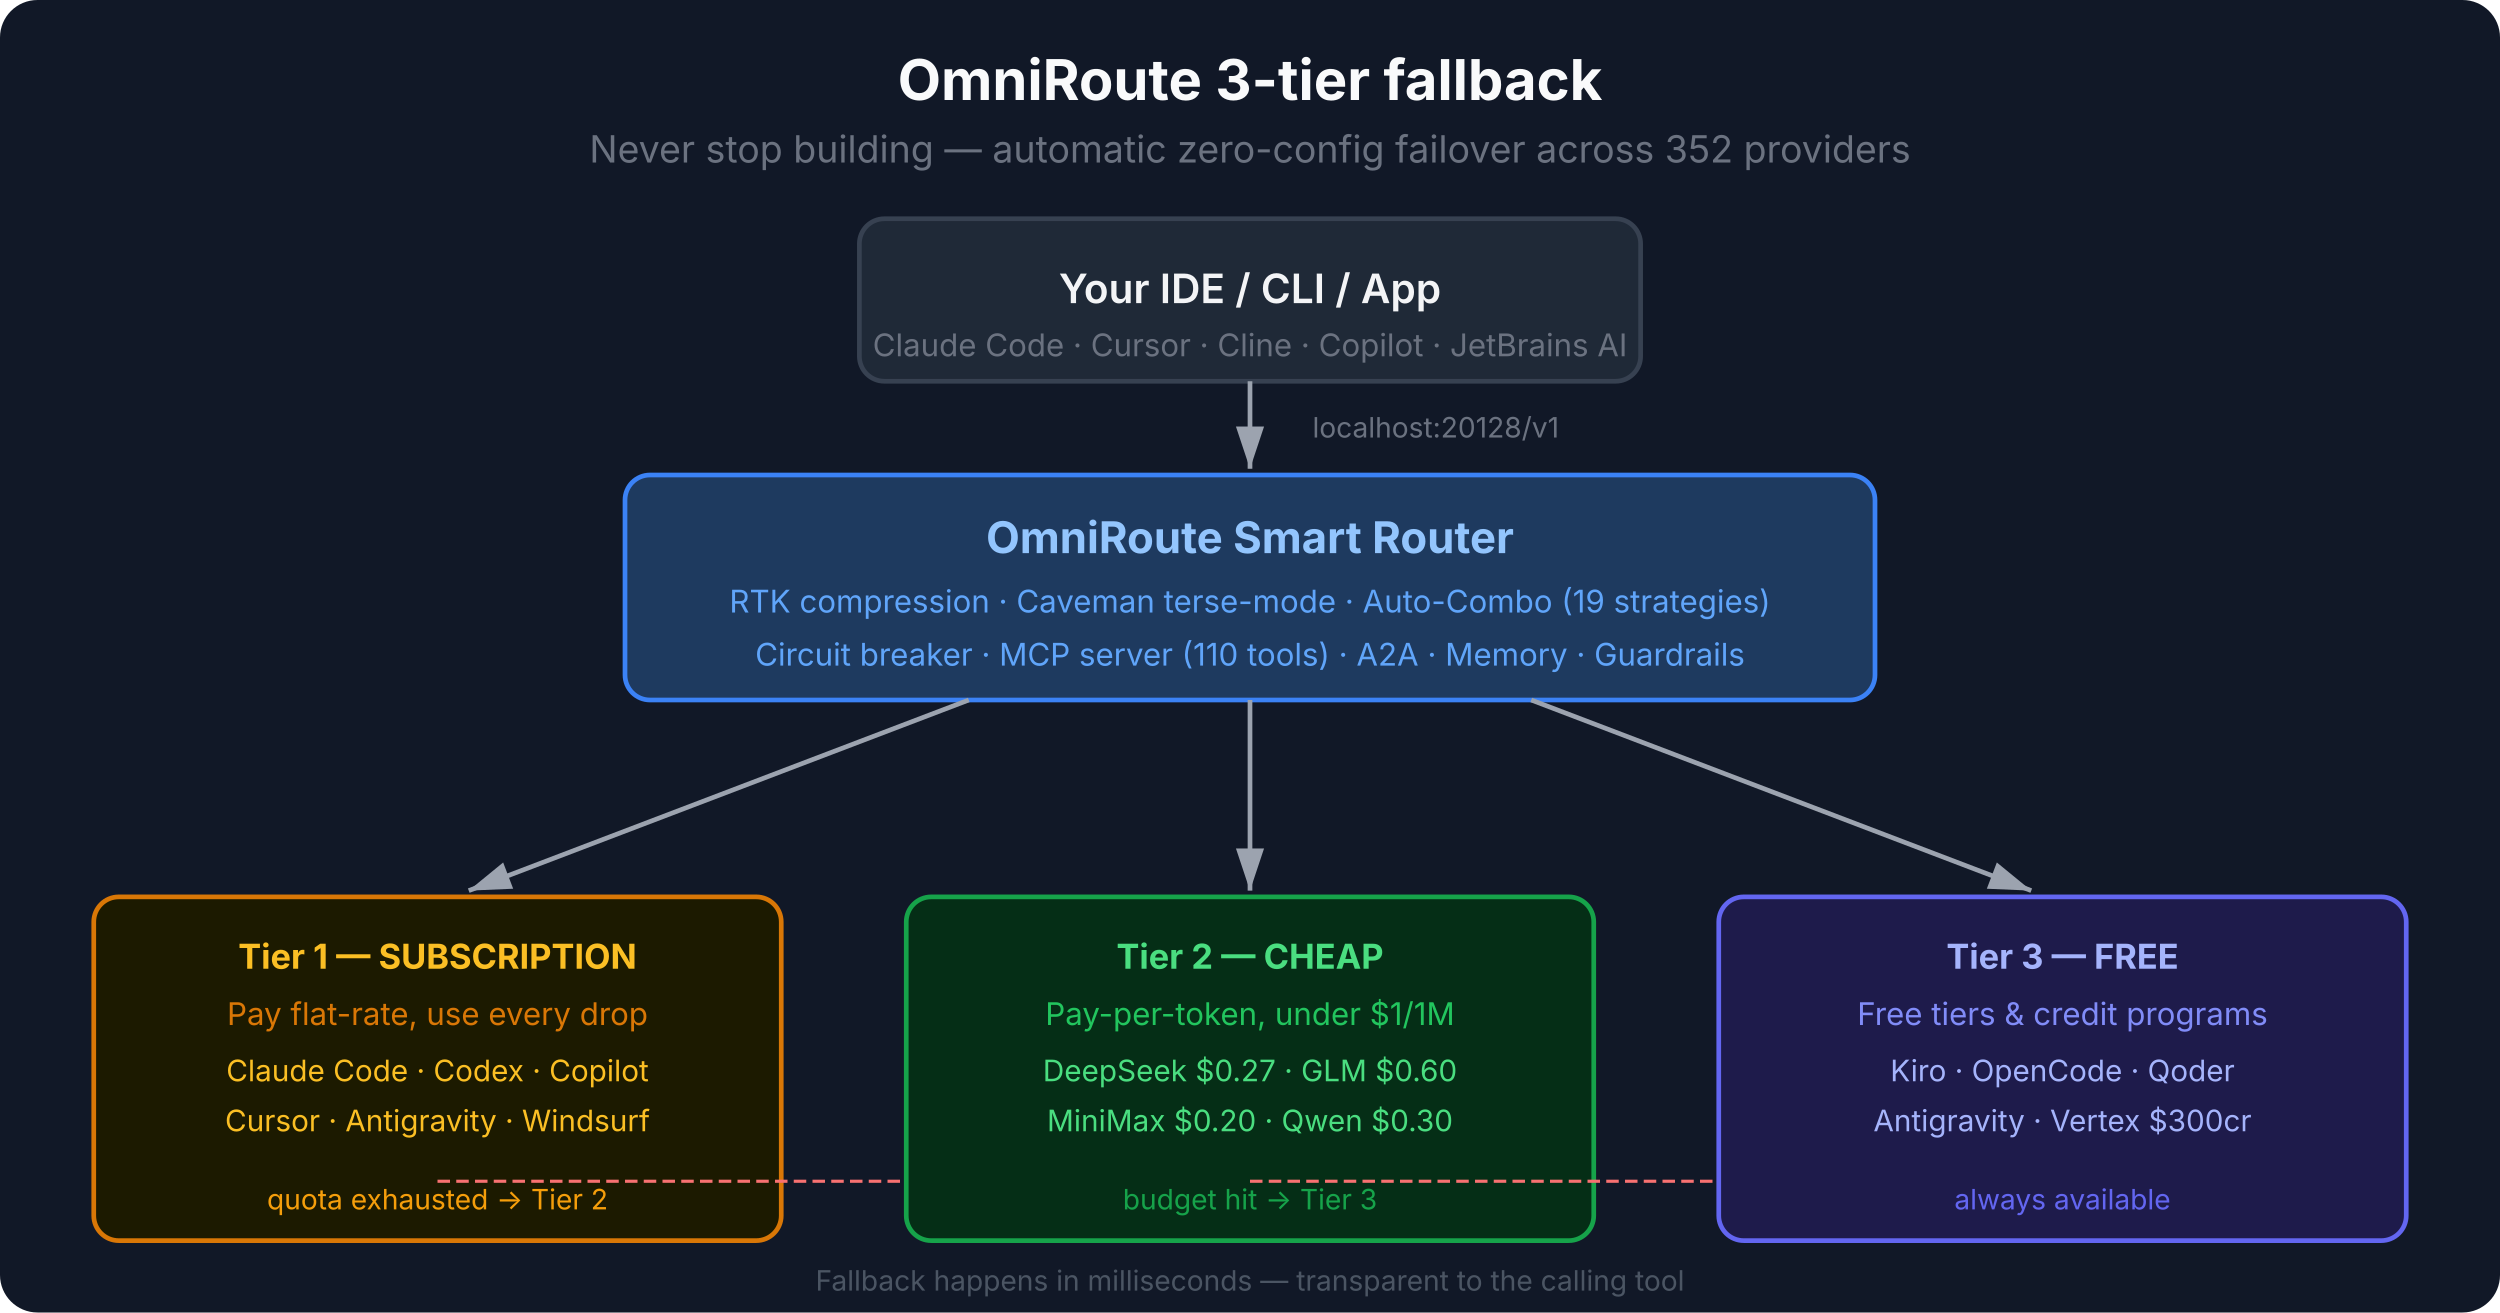
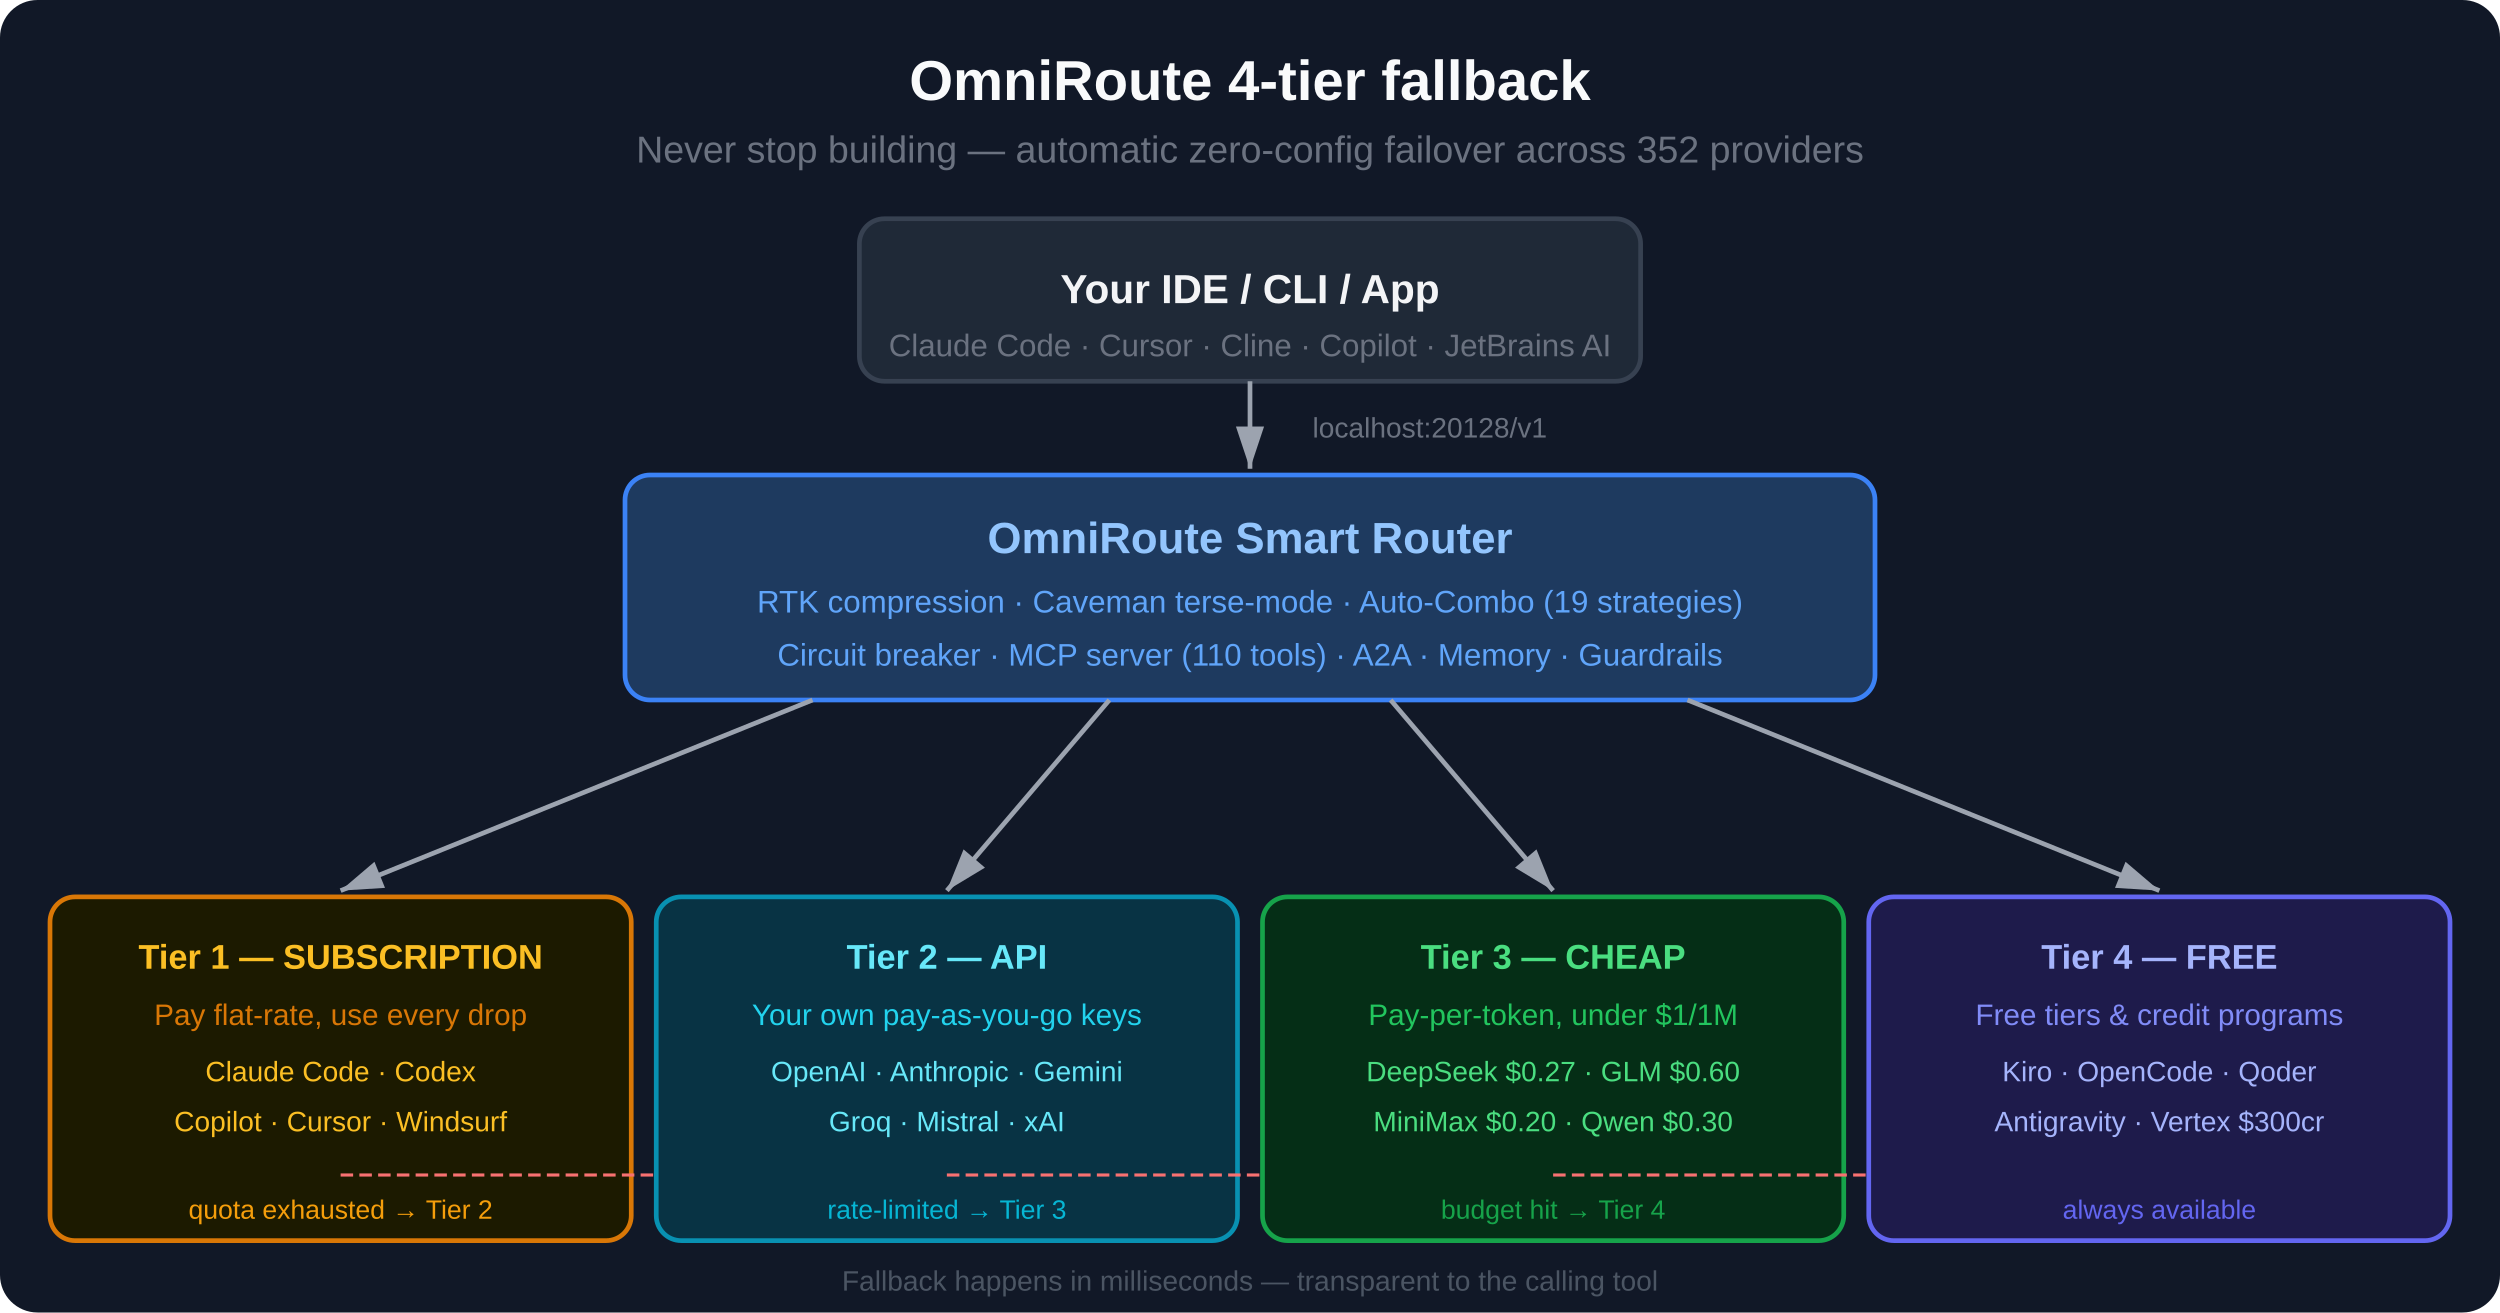
- <svg xmlns="http://www.w3.org/2000/svg" viewBox="0 0 800 420" font-family="system-ui, -apple-system, sans-serif">
+ <svg xmlns="http://www.w3.org/2000/svg" viewBox="0 0 800 420" font-family="system-ui, -apple-system, Segoe UI, Arial, Helvetica, sans-serif" role="img" aria-label="OmniRoute 4-tier fallback: your IDE or CLI calls one local endpoint and the OmniRoute Smart Router fails over across 352 providers in 4 tiers — Tier 1 Subscription, Tier 2 API, Tier 3 Cheap, Tier 4 Free.">
  <defs>
    <marker id="arrow-dark" markerWidth="10" markerHeight="10" refX="9" refY="3" orient="auto">
      <path d="M0,0 L0,6 L9,3 z" fill="#9ca3af" />
    </marker>
    <marker id="arrow-fallback-dark" markerWidth="10" markerHeight="10" refX="9" refY="3" orient="auto">
      <path d="M0,0 L0,6 L9,3 z" fill="#f87171" />
    </marker>
  </defs>
  <rect width="800" height="420" fill="#111827" rx="12" />
-   <text x="400" y="32" text-anchor="middle" font-size="18" font-weight="700" fill="#f9fafb">OmniRoute 3-tier fallback</text>
+   <text x="400" y="32" text-anchor="middle" font-size="18" font-weight="700" fill="#f9fafb">OmniRoute 4-tier fallback</text>
  <text x="400" y="52" text-anchor="middle" font-size="12" fill="#6b7280">Never stop building — automatic zero-config failover across 352 providers</text>
  <rect x="275" y="70" width="250" height="52" rx="8" fill="#1f2937" stroke="#374151" stroke-width="1.5" />
  <text x="400" y="97" text-anchor="middle" font-size="13" font-weight="600" fill="#f3f4f6">Your IDE / CLI / App</text>
  <text x="400" y="114" text-anchor="middle" font-size="10" fill="#6b7280">Claude Code · Cursor · Cline · Copilot · JetBrains AI</text>
  <line x1="400" y1="122" x2="400" y2="150" stroke="#9ca3af" stroke-width="1.5" marker-end="url(#arrow-dark)" />
  <text x="420" y="140" font-size="9" fill="#6b7280">localhost:20128/v1</text>
  <rect x="200" y="152" width="400" height="72" rx="8" fill="#1e3a5f" stroke="#3b82f6" stroke-width="1.5" />
  <text x="400" y="177" text-anchor="middle" font-size="14" font-weight="700" fill="#93c5fd">OmniRoute Smart Router</text>
  <text x="400" y="196" text-anchor="middle" font-size="10" fill="#60a5fa">RTK compression · Caveman terse-mode · Auto-Combo (19 strategies)</text>
  <text x="400" y="213" text-anchor="middle" font-size="10" fill="#60a5fa">Circuit breaker · MCP server (110 tools) · A2A · Memory · Guardrails</text>
-   <line x1="310" y1="224" x2="150" y2="285" stroke="#9ca3af" stroke-width="1.5" marker-end="url(#arrow-dark)" />
-   <line x1="400" y1="224" x2="400" y2="285" stroke="#9ca3af" stroke-width="1.5" marker-end="url(#arrow-dark)" />
-   <line x1="490" y1="224" x2="650" y2="285" stroke="#9ca3af" stroke-width="1.5" marker-end="url(#arrow-dark)" />
-   <rect x="30" y="287" width="220" height="110" rx="8" fill="#1c1a00" stroke="#d97706" stroke-width="1.5" />
-   <text x="140" y="310" text-anchor="middle" font-size="11" font-weight="700" fill="#fbbf24">Tier 1 — SUBSCRIPTION</text>
-   <text x="140" y="328" text-anchor="middle" font-size="10" fill="#d97706">Pay flat-rate, use every drop</text>
-   <text x="140" y="346" text-anchor="middle" font-size="9.5" fill="#fbbf24">Claude Code · Codex · Copilot</text>
-   <text x="140" y="362" text-anchor="middle" font-size="9.5" fill="#fbbf24">Cursor · Antigravity · Windsurf</text>
-   <text x="140" y="387" text-anchor="middle" font-size="9" fill="#f59e0b">quota exhausted → Tier 2</text>
-   <line x1="140" y1="378" x2="300" y2="378" stroke="#f87171" stroke-width="1" stroke-dasharray="4,2" marker-end="url(#arrow-fallback-dark)" />
-   <rect x="290" y="287" width="220" height="110" rx="8" fill="#052e16" stroke="#16a34a" stroke-width="1.5" />
-   <text x="400" y="310" text-anchor="middle" font-size="11" font-weight="700" fill="#4ade80">Tier 2 — CHEAP</text>
-   <text x="400" y="328" text-anchor="middle" font-size="10" fill="#22c55e">Pay-per-token, under $1/1M</text>
-   <text x="400" y="346" text-anchor="middle" font-size="9.5" fill="#4ade80">DeepSeek $0.27 · GLM $0.60</text>
-   <text x="400" y="362" text-anchor="middle" font-size="9.5" fill="#4ade80">MiniMax $0.20 · Qwen $0.30</text>
-   <text x="400" y="387" text-anchor="middle" font-size="9" fill="#16a34a">budget hit → Tier 3</text>
-   <line x1="400" y1="378" x2="560" y2="378" stroke="#f87171" stroke-width="1" stroke-dasharray="4,2" marker-end="url(#arrow-fallback-dark)" />
-   <rect x="550" y="287" width="220" height="110" rx="8" fill="#1e1b4b" stroke="#6366f1" stroke-width="1.5" />
-   <text x="660" y="310" text-anchor="middle" font-size="11" font-weight="700" fill="#a5b4fc">Tier 3 — FREE</text>
-   <text x="660" y="328" text-anchor="middle" font-size="10" fill="#818cf8">Free tiers &amp; credit programs</text>
-   <text x="660" y="346" text-anchor="middle" font-size="9.5" fill="#a5b4fc">Kiro · OpenCode · Qoder</text>
-   <text x="660" y="362" text-anchor="middle" font-size="9.5" fill="#a5b4fc">Antigravity · Vertex $300cr</text>
-   <text x="660" y="387" text-anchor="middle" font-size="9" fill="#6366f1">always available</text>
+   <line x1="260" y1="224" x2="109" y2="285" stroke="#9ca3af" stroke-width="1.5" marker-end="url(#arrow-dark)" />
+   <line x1="355" y1="224" x2="303" y2="285" stroke="#9ca3af" stroke-width="1.5" marker-end="url(#arrow-dark)" />
+   <line x1="445" y1="224" x2="497" y2="285" stroke="#9ca3af" stroke-width="1.5" marker-end="url(#arrow-dark)" />
+   <line x1="540" y1="224" x2="691" y2="285" stroke="#9ca3af" stroke-width="1.5" marker-end="url(#arrow-dark)" />
+   <rect x="16" y="287" width="186" height="110" rx="8" fill="#1c1a00" stroke="#d97706" stroke-width="1.5" />
+   <text x="109" y="310" text-anchor="middle" font-size="11" font-weight="700" fill="#fbbf24">Tier 1 — SUBSCRIPTION</text>
+   <text x="109" y="328" text-anchor="middle" font-size="9.5" fill="#d97706">Pay flat-rate, use every drop</text>
+   <text x="109" y="346" text-anchor="middle" font-size="9" fill="#fbbf24">Claude Code · Codex</text>
+   <text x="109" y="362" text-anchor="middle" font-size="9" fill="#fbbf24">Copilot · Cursor · Windsurf</text>
+   <text x="109" y="390" text-anchor="middle" font-size="8.5" fill="#f59e0b">quota exhausted → Tier 2</text>
+   <line x1="109" y1="376" x2="240" y2="376" stroke="#f87171" stroke-width="1" stroke-dasharray="4,2" marker-end="url(#arrow-fallback-dark)" />
+   <rect x="210" y="287" width="186" height="110" rx="8" fill="#083344" stroke="#0891b2" stroke-width="1.5" />
+   <text x="303" y="310" text-anchor="middle" font-size="11" font-weight="700" fill="#67e8f9">Tier 2 — API</text>
+   <text x="303" y="328" text-anchor="middle" font-size="9.5" fill="#22d3ee">Your own pay-as-you-go keys</text>
+   <text x="303" y="346" text-anchor="middle" font-size="9" fill="#67e8f9">OpenAI · Anthropic · Gemini</text>
+   <text x="303" y="362" text-anchor="middle" font-size="9" fill="#67e8f9">Groq · Mistral · xAI</text>
+   <text x="303" y="390" text-anchor="middle" font-size="8.5" fill="#06b6d4">rate-limited → Tier 3</text>
+   <line x1="303" y1="376" x2="434" y2="376" stroke="#f87171" stroke-width="1" stroke-dasharray="4,2" marker-end="url(#arrow-fallback-dark)" />
+   <rect x="404" y="287" width="186" height="110" rx="8" fill="#052e16" stroke="#16a34a" stroke-width="1.5" />
+   <text x="497" y="310" text-anchor="middle" font-size="11" font-weight="700" fill="#4ade80">Tier 3 — CHEAP</text>
+   <text x="497" y="328" text-anchor="middle" font-size="9.5" fill="#22c55e">Pay-per-token, under $1/1M</text>
+   <text x="497" y="346" text-anchor="middle" font-size="9" fill="#4ade80">DeepSeek $0.27 · GLM $0.60</text>
+   <text x="497" y="362" text-anchor="middle" font-size="9" fill="#4ade80">MiniMax $0.20 · Qwen $0.30</text>
+   <text x="497" y="390" text-anchor="middle" font-size="8.5" fill="#16a34a">budget hit → Tier 4</text>
+   <line x1="497" y1="376" x2="628" y2="376" stroke="#f87171" stroke-width="1" stroke-dasharray="4,2" marker-end="url(#arrow-fallback-dark)" />
+   <rect x="598" y="287" width="186" height="110" rx="8" fill="#1e1b4b" stroke="#6366f1" stroke-width="1.5" />
+   <text x="691" y="310" text-anchor="middle" font-size="11" font-weight="700" fill="#a5b4fc">Tier 4 — FREE</text>
+   <text x="691" y="328" text-anchor="middle" font-size="9.5" fill="#818cf8">Free tiers &amp; credit programs</text>
+   <text x="691" y="346" text-anchor="middle" font-size="9" fill="#a5b4fc">Kiro · OpenCode · Qoder</text>
+   <text x="691" y="362" text-anchor="middle" font-size="9" fill="#a5b4fc">Antigravity · Vertex $300cr</text>
+   <text x="691" y="390" text-anchor="middle" font-size="8.5" fill="#6366f1">always available</text>
  <text x="400" y="413" text-anchor="middle" font-size="9" fill="#4b5563">Fallback happens in milliseconds — transparent to the calling tool</text>
</svg>
